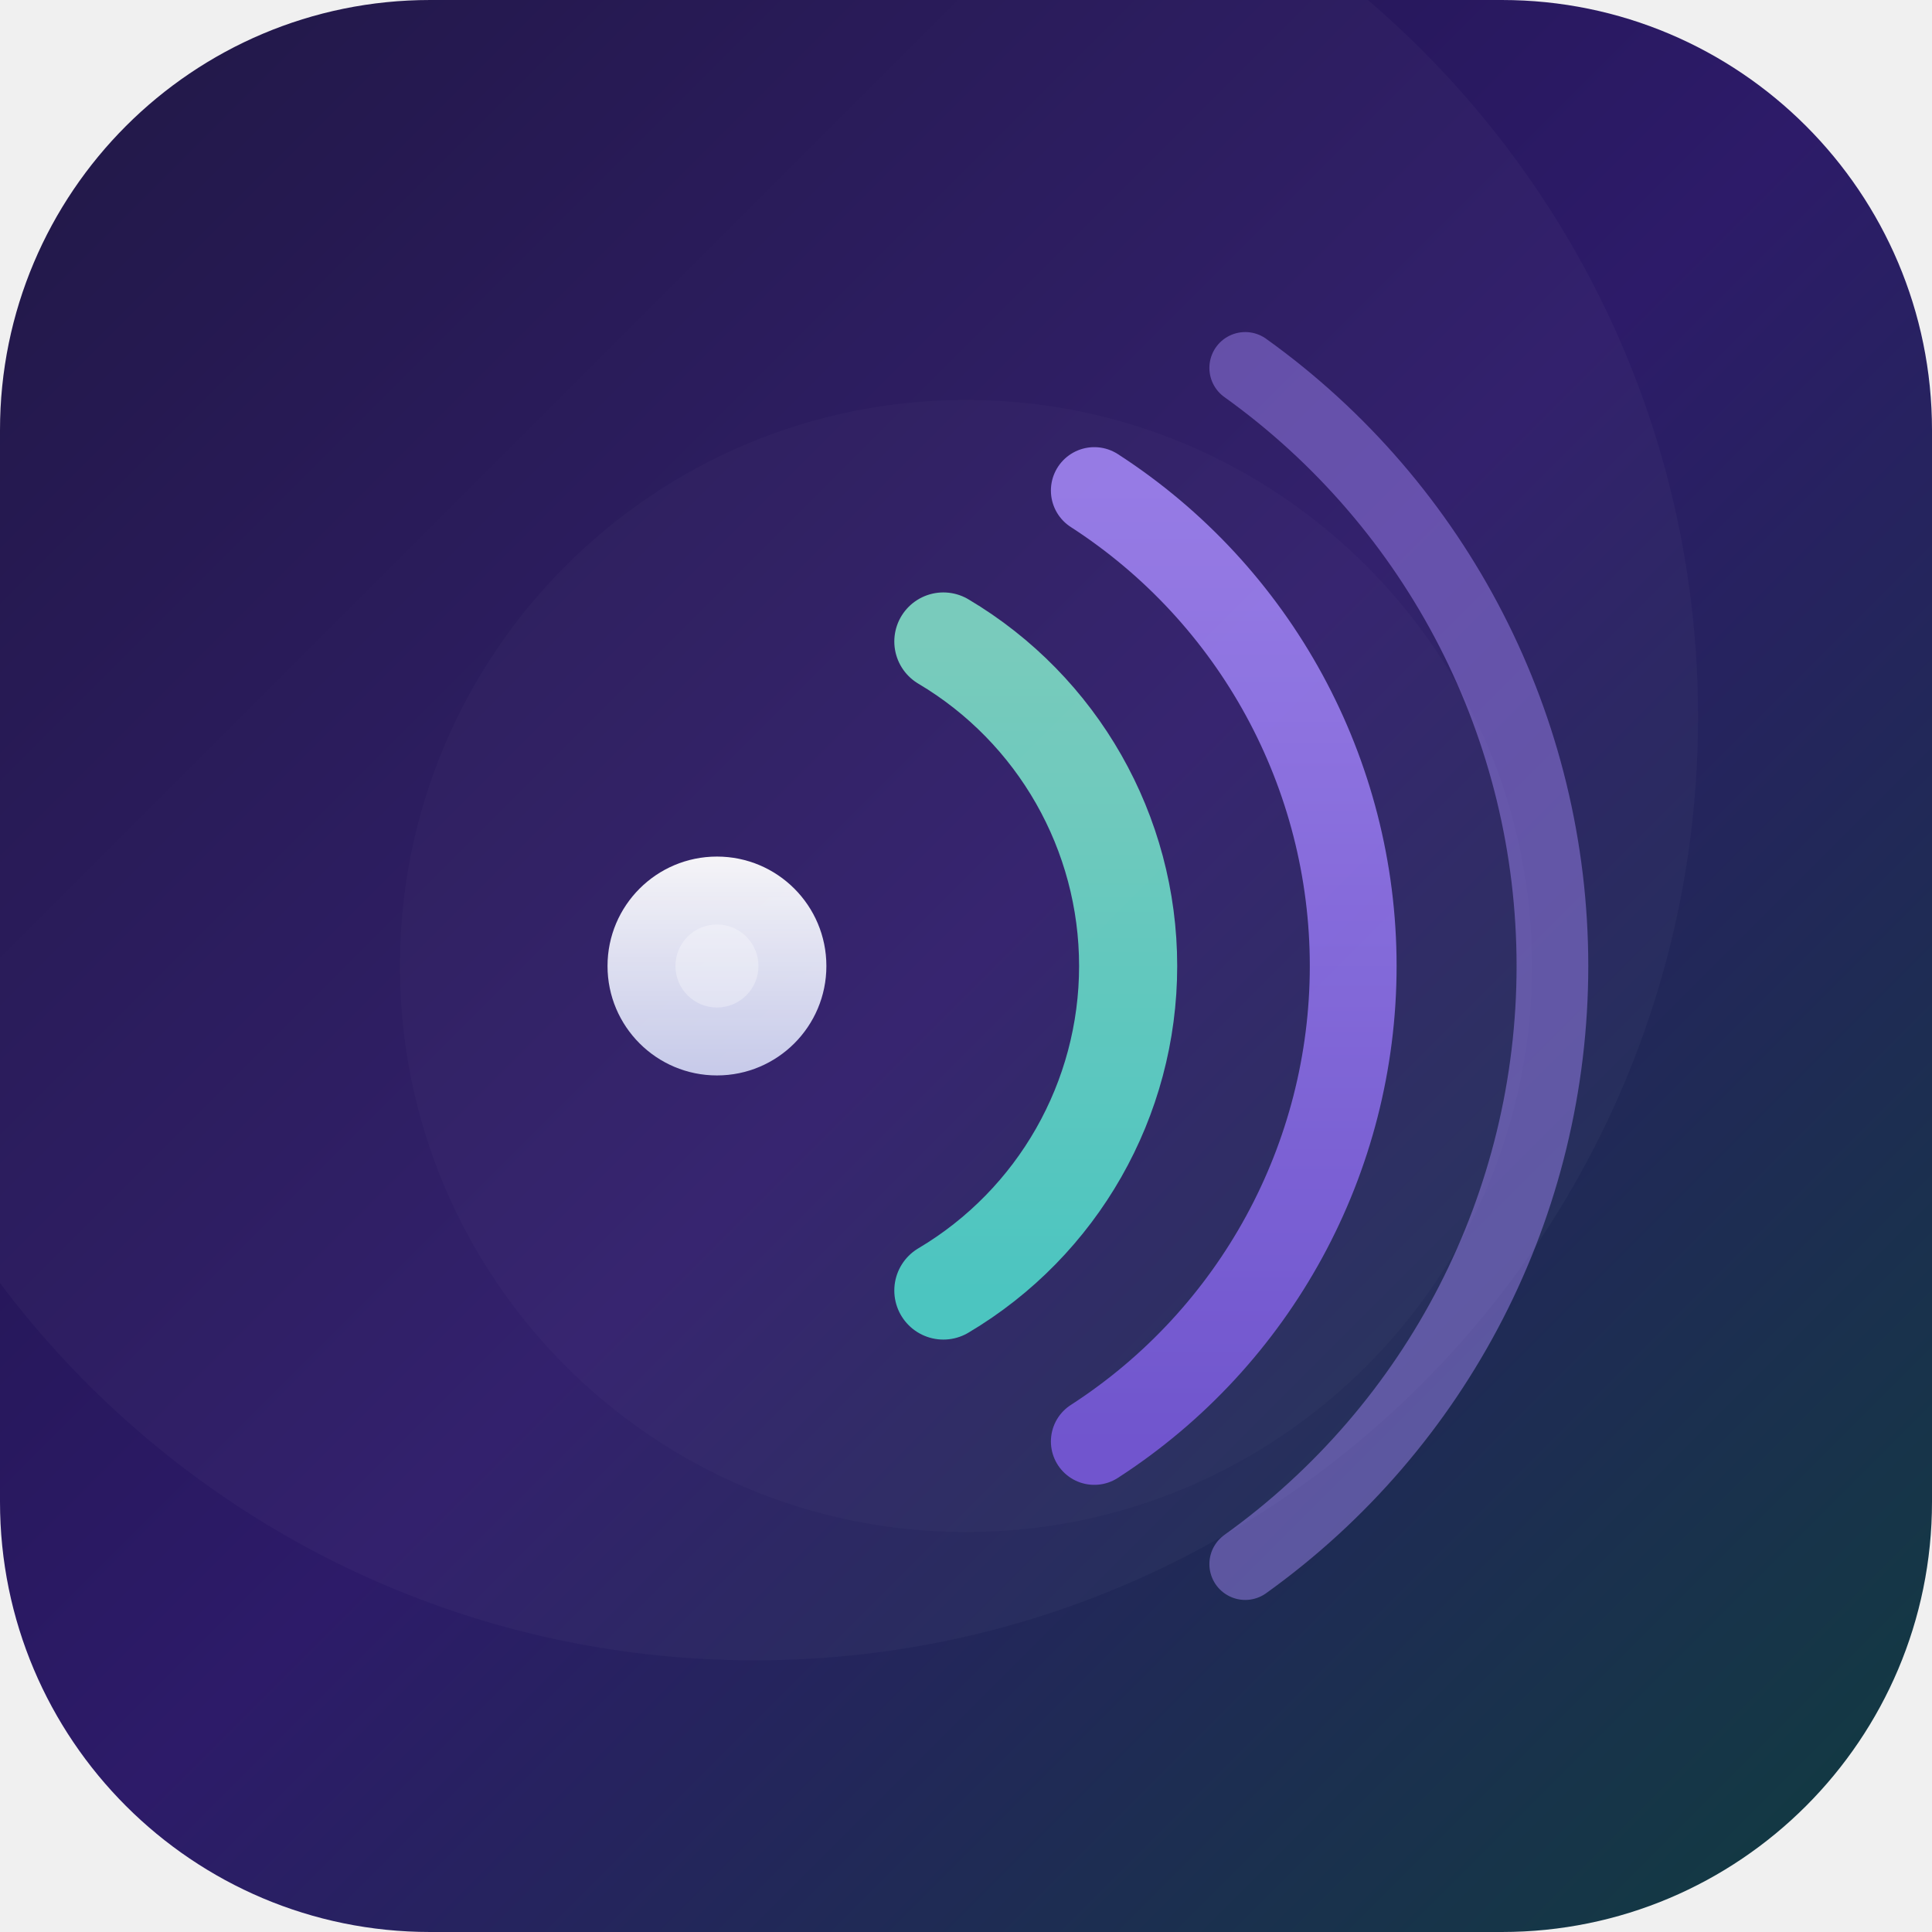
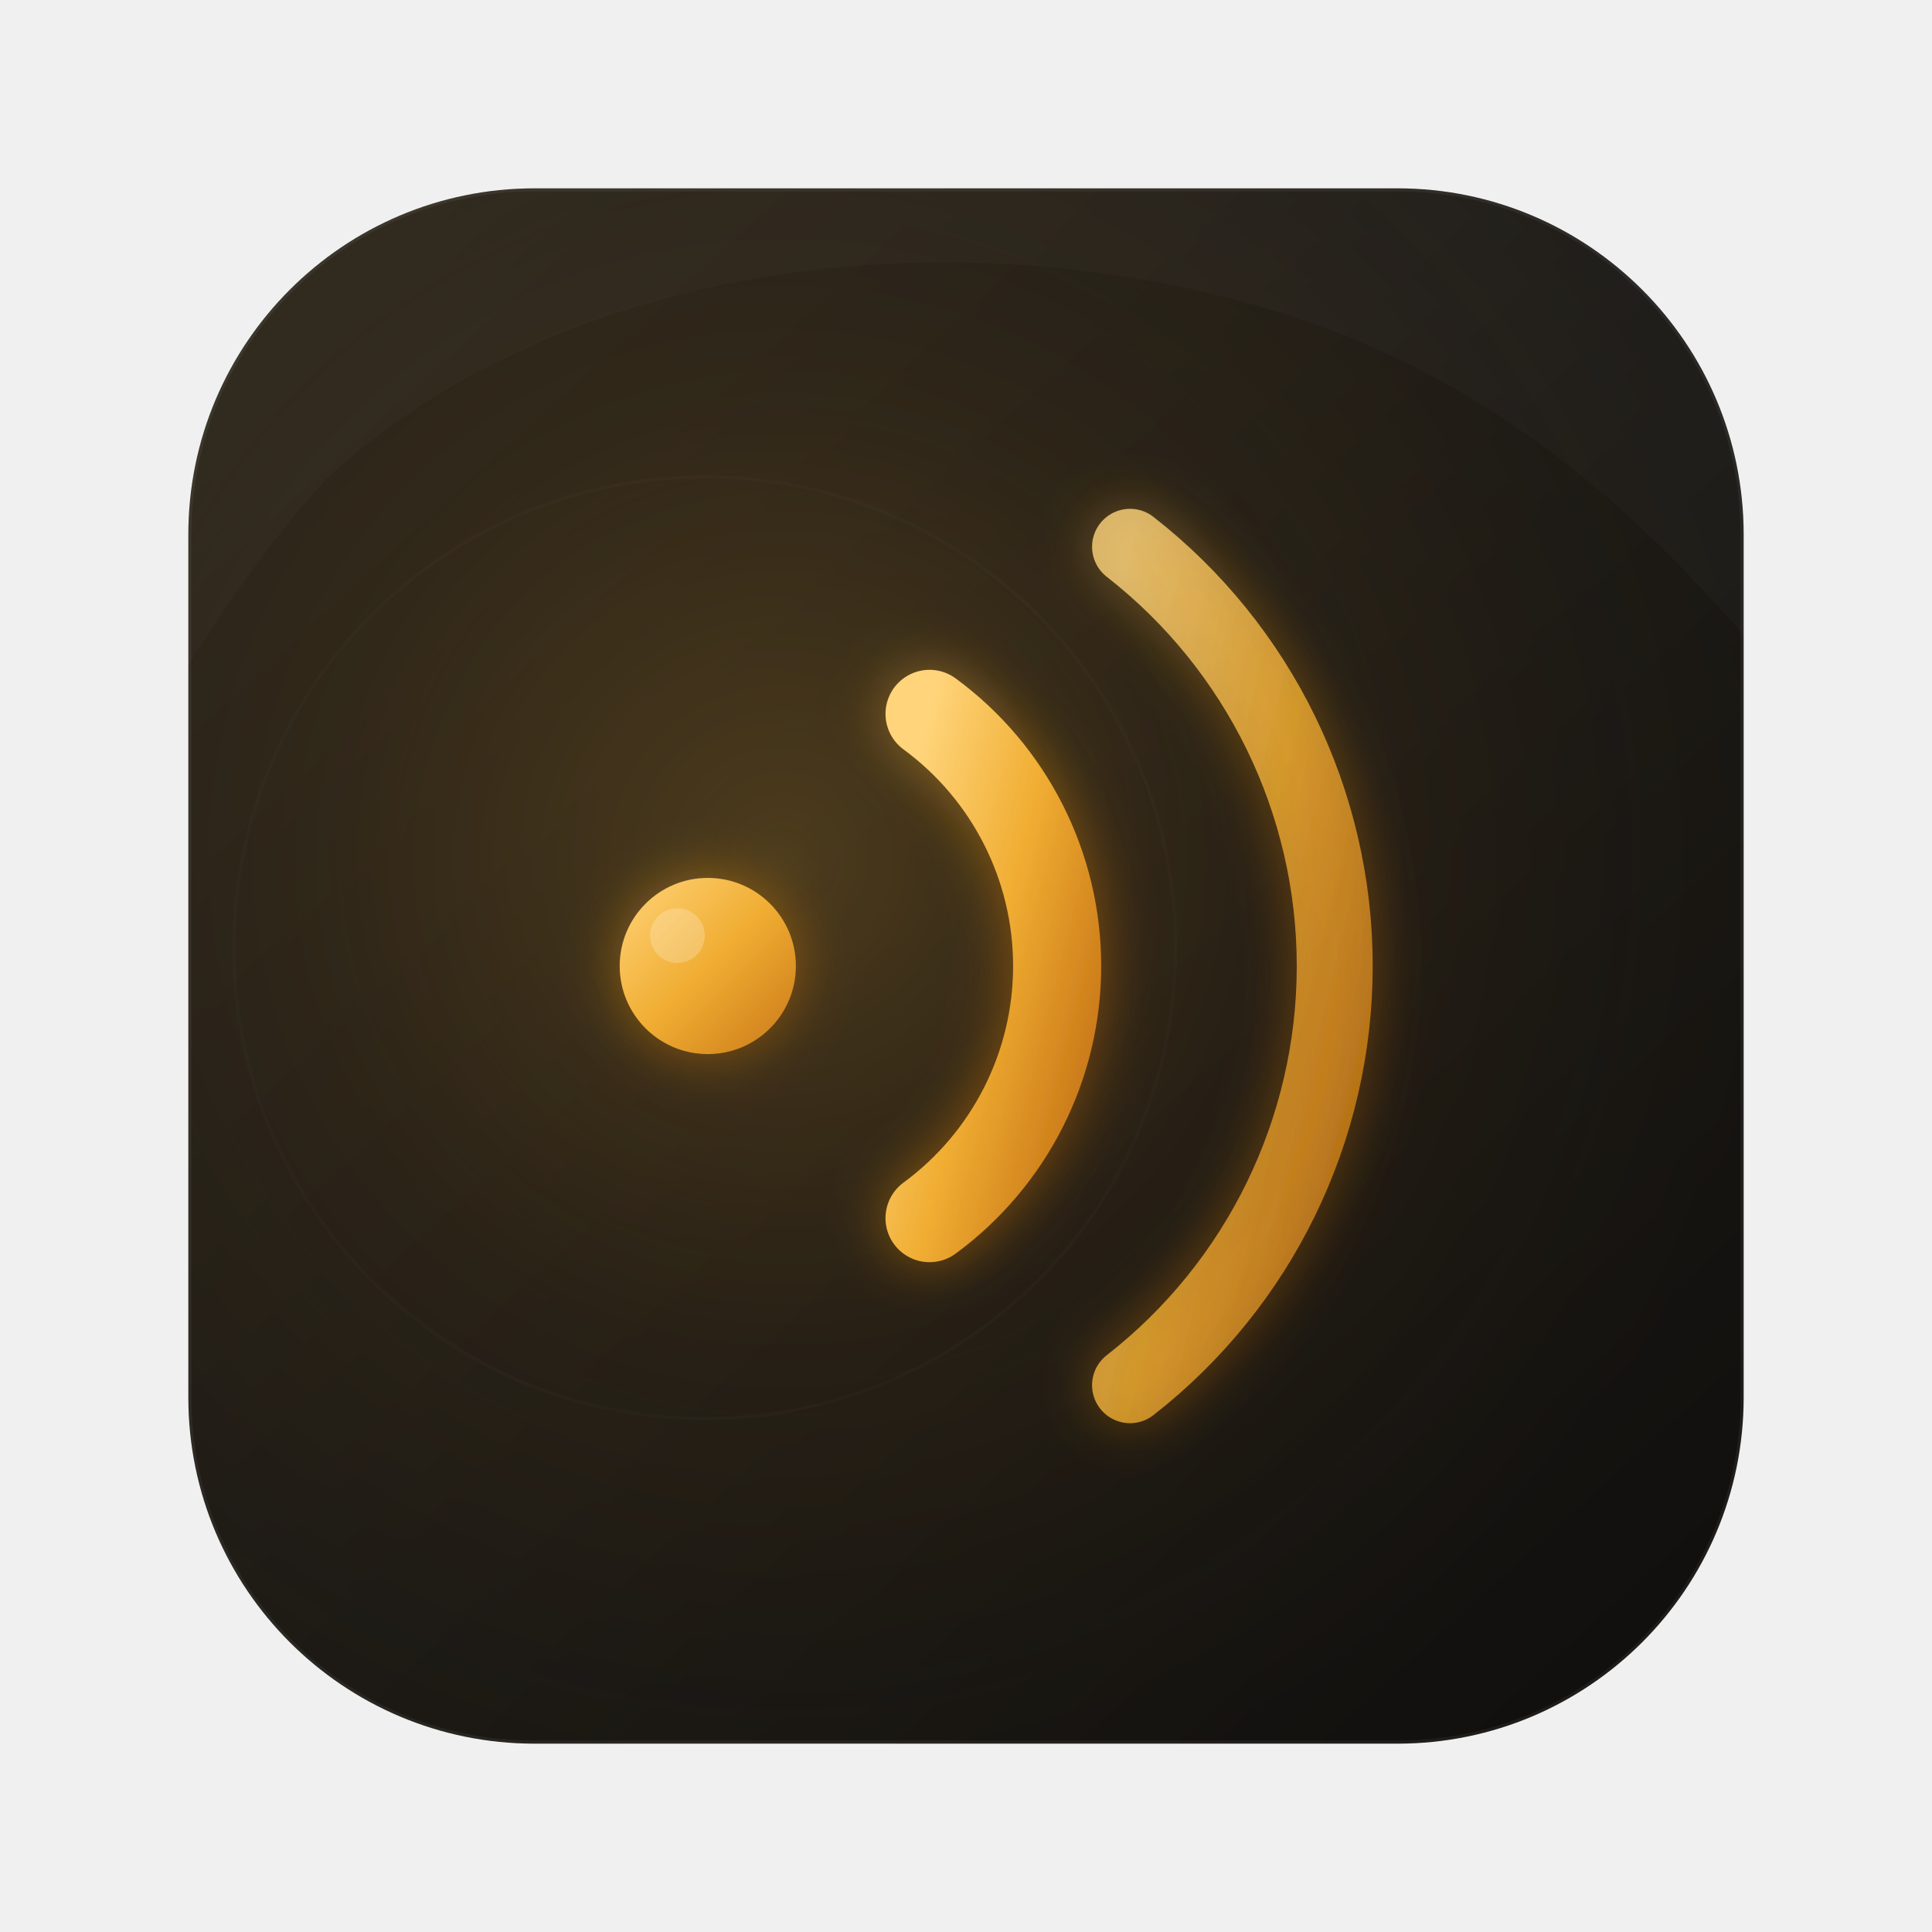
- <svg xmlns="http://www.w3.org/2000/svg" viewBox="0 0 1024 1024">
+ <svg xmlns="http://www.w3.org/2000/svg" viewBox="-124 -124 1272 1272">
  <defs>
-     <linearGradient id="bg" x1="0" y1="0" x2="1" y2="1">
-       <stop offset="0%" stop-color="#1a1040" />
-       <stop offset="50%" stop-color="#2d1b69" />
-       <stop offset="100%" stop-color="#0f3d3e" />
+     <linearGradient id="bg" x1="0.08" y1="0.04" x2="0.92" y2="0.96">
+       <stop offset="0" stop-color="#27231b" />
+       <stop offset="0.55" stop-color="#1b1915" />
+       <stop offset="1" stop-color="#11100e" />
    </linearGradient>
-     <linearGradient id="wave1" x1="0" y1="0" x2="0" y2="1">
-       <stop offset="0%" stop-color="#7dd3c0" />
-       <stop offset="100%" stop-color="#4ecdc4" />
+     <radialGradient id="amberGlow" cx="38%" cy="43%" r="66%">
+       <stop offset="0" stop-color="#f0ad32" stop-opacity="0.22" />
+       <stop offset="0.48" stop-color="#d78820" stop-opacity="0.07" />
+       <stop offset="1" stop-color="#9a5a16" stop-opacity="0" />
+     </radialGradient>
+     <linearGradient id="signal" x1="0" y1="0" x2="1" y2="1">
+       <stop offset="0" stop-color="#ffd47a" />
+       <stop offset="0.5" stop-color="#f0ad32" />
+       <stop offset="1" stop-color="#c97818" />
    </linearGradient>
-     <linearGradient id="wave2" x1="0" y1="0" x2="0" y2="1">
-       <stop offset="0%" stop-color="#a78bfa" />
-       <stop offset="100%" stop-color="#7c5ce0" />
-     </linearGradient>
-     <linearGradient id="center_glow" x1="0.5" y1="0" x2="0.5" y2="1">
-       <stop offset="0%" stop-color="#ffffff" stop-opacity="0.95" />
-       <stop offset="100%" stop-color="#e0e7ff" stop-opacity="0.85" />
-     </linearGradient>
-     <clipPath id="roundedSquare">
-       <rect x="0" y="0" width="1024" height="1024" rx="228" ry="228" />
+     <filter id="signalGlow" x="-60%" y="-60%" width="220%" height="220%">
+       <feGaussianBlur stdDeviation="18" result="blur" />
+       <feColorMatrix in="blur" type="matrix" values="1 0 0 0 0.18  0 .65 0 0 .05  0 0 .16 0 0  0 0 0 .42 0" result="warmBlur" />
+       <feMerge>
+         <feMergeNode in="warmBlur" />
+         <feMergeNode in="SourceGraphic" />
+       </feMerge>
+     </filter>
+     <clipPath id="squircle">
+       <rect width="1024" height="1024" rx="228" />
    </clipPath>
-     <filter id="innerGlow">
-       <feGaussianBlur stdDeviation="30" result="blur" />
-       <feComposite in="SourceGraphic" in2="blur" operator="over" />
-     </filter>
  </defs>
-   <g clip-path="url(#roundedSquare)">
+   <g clip-path="url(#squircle)">
    <rect width="1024" height="1024" fill="url(#bg)" />
-     <circle cx="400" cy="380" r="500" fill="white" opacity="0.03" />
-     <circle cx="512" cy="512" r="300" fill="white" opacity="0.02" />
-   </g>
-   <g clip-path="url(#roundedSquare)">
-     <circle cx="380" cy="512" r="58" fill="url(#center_glow)" />
-     <path d="M 500 340              A 200 200 0 0 1 500 684" fill="none" stroke="url(#wave1)" stroke-width="52" stroke-linecap="round" opacity="0.95" />
-     <path d="M 580 260              A 300 300 0 0 1 580 764" fill="none" stroke="url(#wave2)" stroke-width="46" stroke-linecap="round" opacity="0.85" />
-     <path d="M 660 195              A 390 390 0 0 1 660 829" fill="none" stroke="#a78bfa" stroke-width="38" stroke-linecap="round" opacity="0.45" />
-     <circle cx="380" cy="512" r="22" fill="white" opacity="0.3" />
+     <rect width="1024" height="1024" fill="url(#amberGlow)" />
+     <path d="M90 192C230 62 458 20 668 68c156 36 260 116 356 226V0H0v314c26-42 55-83 90-122z" fill="#fff" opacity="0.022" />
+     <circle cx="340" cy="500" r="310" fill="none" stroke="#fff" stroke-opacity="0.018" stroke-width="2" />
+     <g fill="none" stroke="url(#signal)" stroke-linecap="round" filter="url(#signalGlow)">
+       <path d="M488 346a206 206 0 0 1 0 332" stroke-width="58" />
+       <path d="M620 236a350 350 0 0 1 0 552" stroke-width="50" opacity="0.8" />
+     </g>
+     <circle cx="342" cy="512" r="58" fill="url(#signal)" filter="url(#signalGlow)" />
+     <circle cx="322" cy="492" r="18" fill="#fff" opacity="0.22" />
+     <rect x="1" y="1" width="1022" height="1022" rx="227" fill="none" stroke="#fff" stroke-opacity="0.055" stroke-width="2" />
  </g>
</svg>
